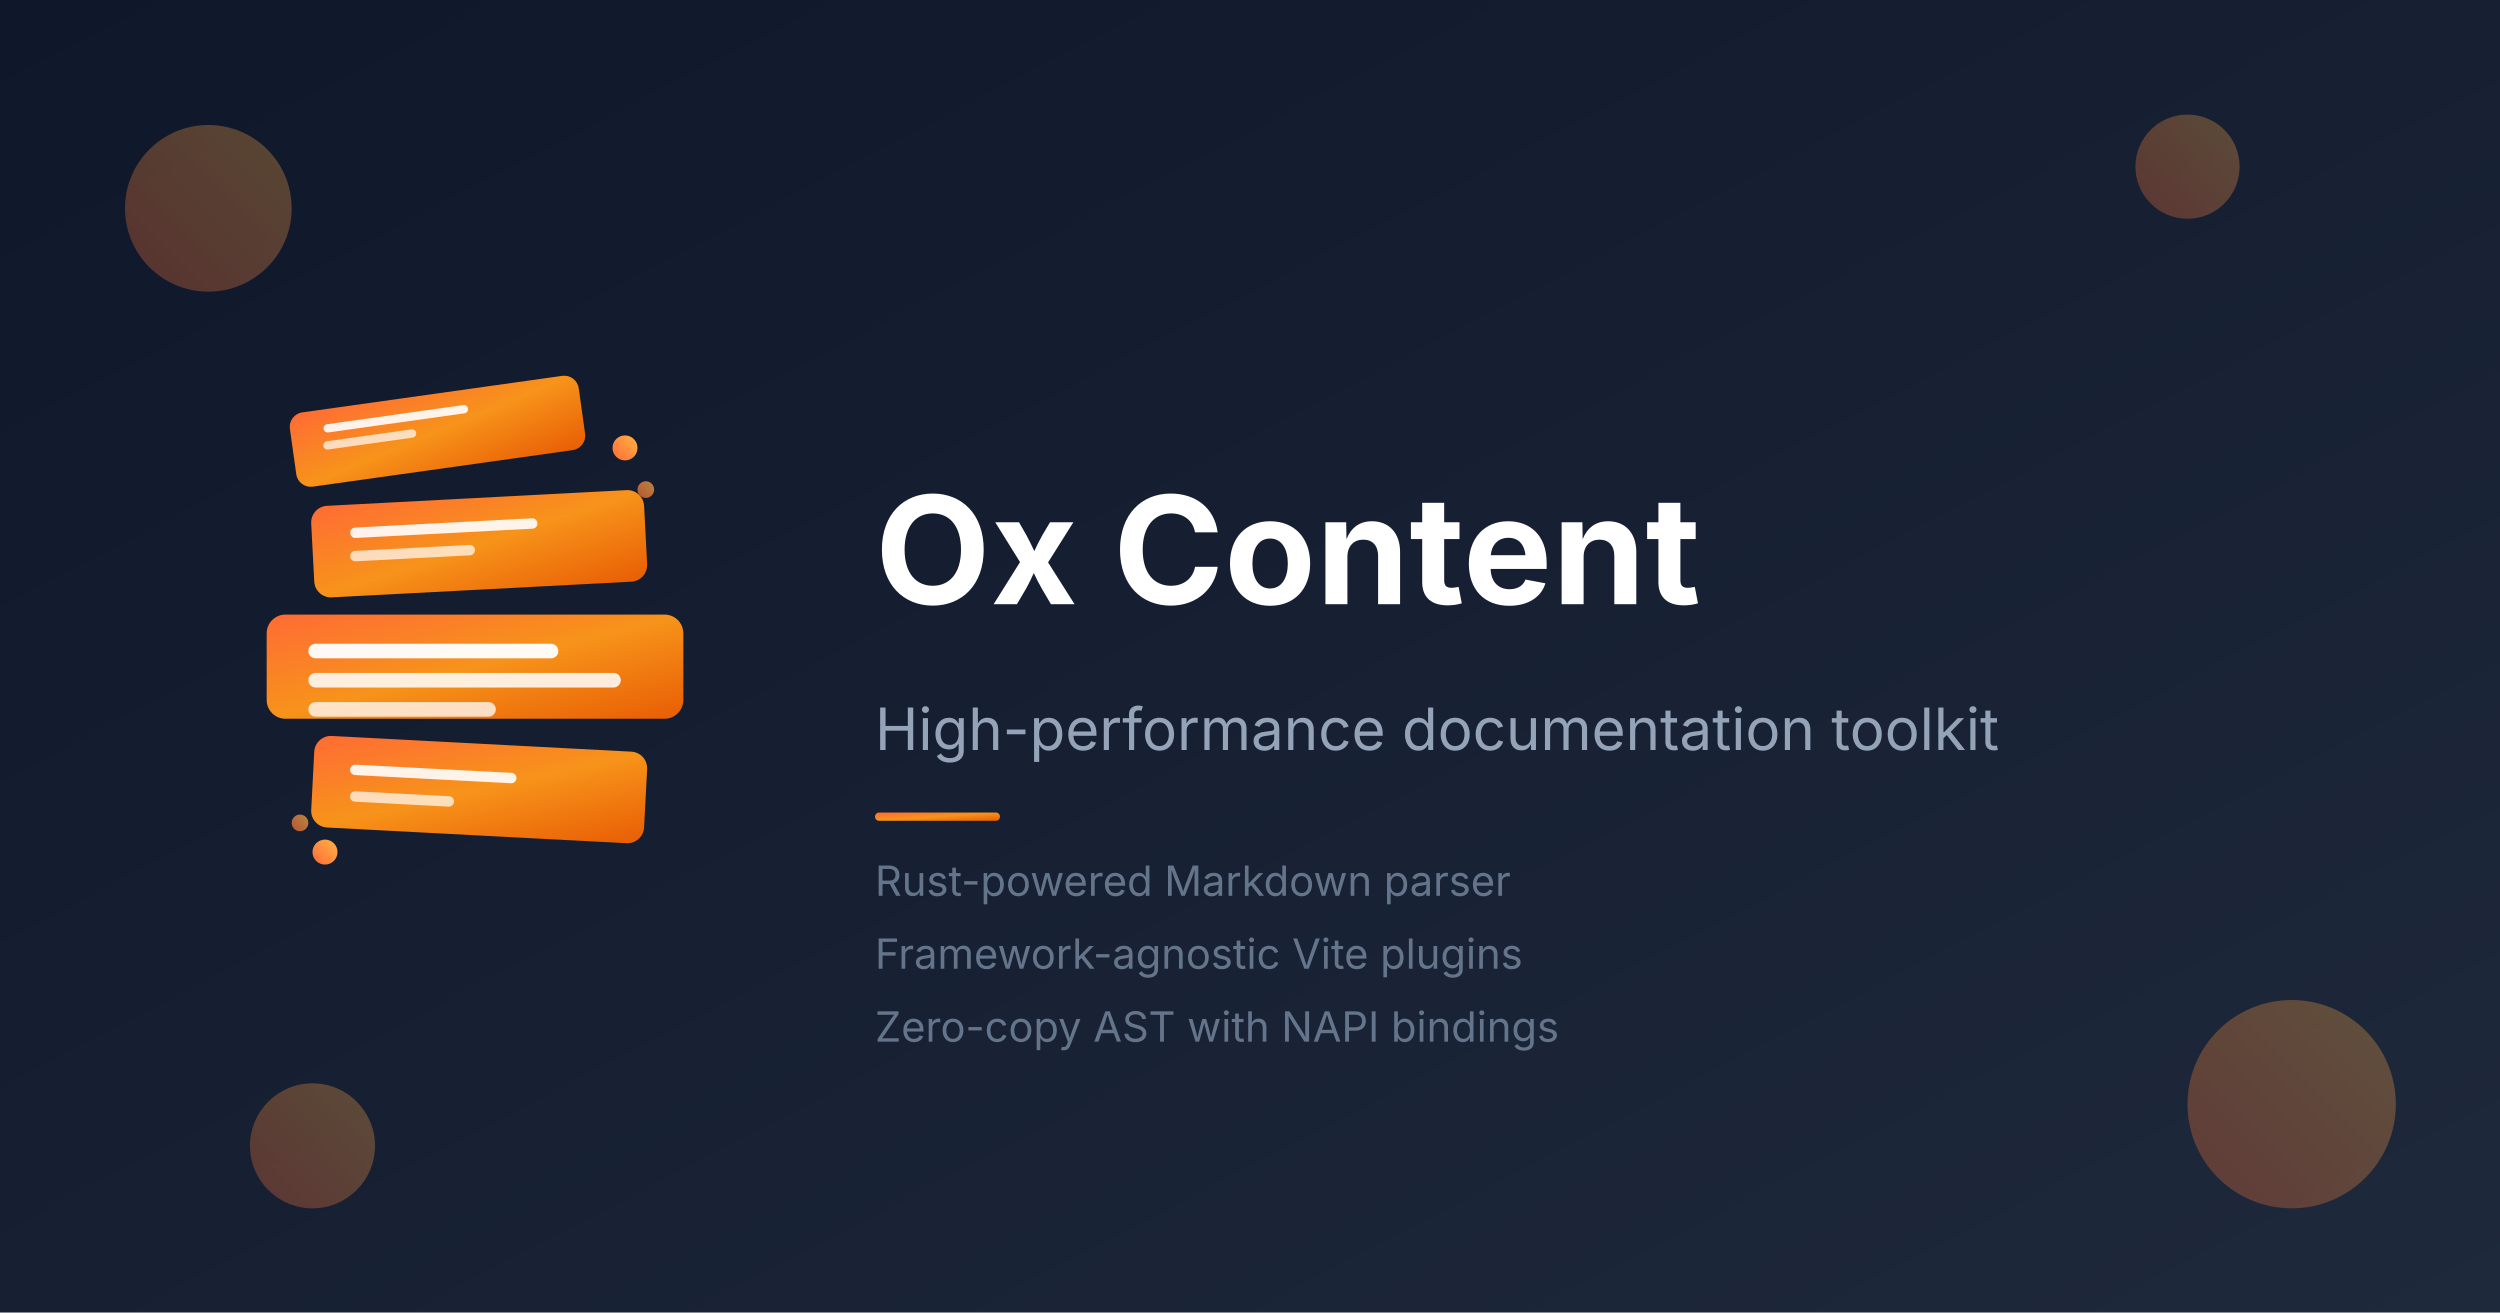
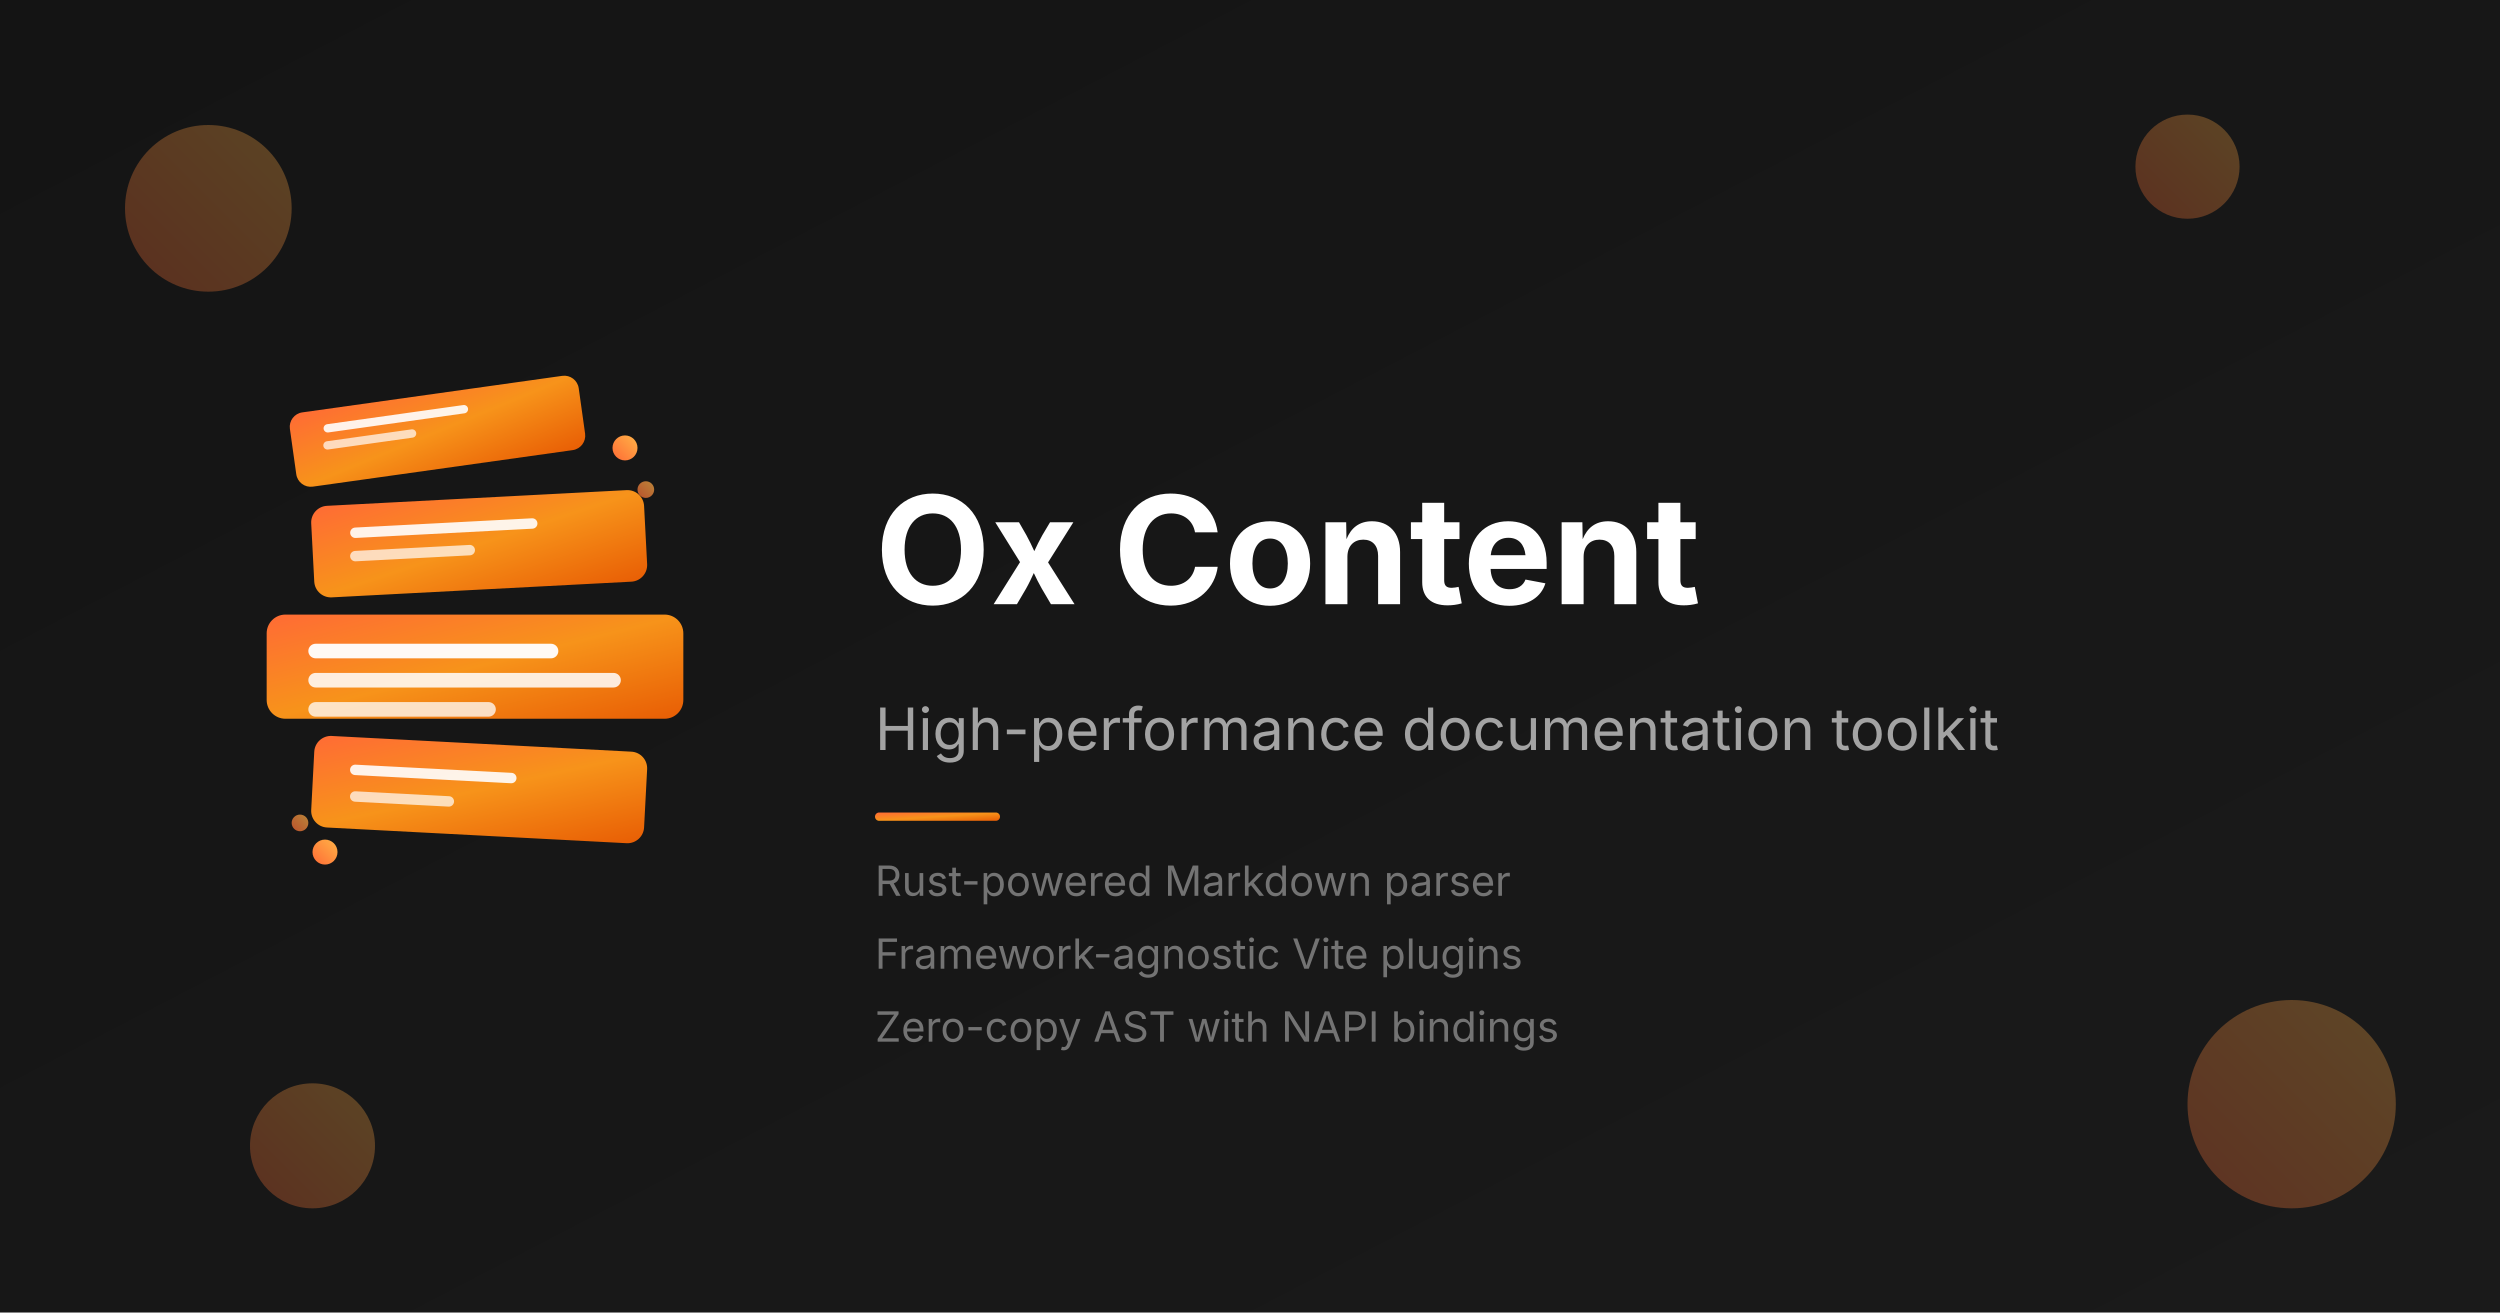
<svg xmlns="http://www.w3.org/2000/svg" viewBox="0 0 1200 630" width="1200" height="630">
  <defs>
    <linearGradient id="bgGrad" x1="0%" y1="0%" x2="100%" y2="100%">
-       <stop offset="0%" style="stop-color:#0f172a" />
-       <stop offset="100%" style="stop-color:#1e293b" />
+       <stop offset="0%" style="stop-color:#141414" />
+       <stop offset="100%" style="stop-color:#1a1a1a" />
    </linearGradient>
    <linearGradient id="oxGrad" x1="0%" y1="0%" x2="100%" y2="100%">
      <stop offset="0%" style="stop-color:#ff6b35" />
      <stop offset="50%" style="stop-color:#f7931a" />
      <stop offset="100%" style="stop-color:#e85d04" />
    </linearGradient>
    <linearGradient id="oxGrad2" x1="100%" y1="0%" x2="0%" y2="100%">
      <stop offset="0%" style="stop-color:#ffb347" />
      <stop offset="100%" style="stop-color:#ff6b35" />
    </linearGradient>
  </defs>
  <rect width="1200" height="630" fill="url(#bgGrad)" />
  <g fill="url(#oxGrad2)" opacity="0.3">
    <circle cx="100" cy="100" r="40" />
    <circle cx="1100" cy="530" r="50" />
    <circle cx="1050" cy="80" r="25" />
    <circle cx="150" cy="550" r="30" />
  </g>
  <g transform="translate(100, 165)">
    <rect x="40" y="24" width="140" height="36" rx="7" fill="url(#oxGrad)" transform="rotate(-8 110 42)" />
    <circle cx="200" cy="50" r="6" fill="url(#oxGrad2)" />
    <circle cx="210" cy="70" r="4" fill="url(#oxGrad2)" opacity="0.7" />
    <rect x="50" y="74" width="160" height="44" rx="8" fill="url(#oxGrad)" transform="rotate(-3 130 96)" />
    <rect x="28" y="130" width="200" height="50" rx="9" fill="url(#oxGrad)" />
    <rect x="50" y="192" width="160" height="44" rx="8" fill="url(#oxGrad)" transform="rotate(3 130 214)" />
    <circle cx="56" cy="244" r="6" fill="url(#oxGrad2)" />
    <circle cx="44" cy="230" r="4" fill="url(#oxGrad2)" opacity="0.7" />
    <g fill="#fff">
      <rect x="55" y="34" width="70" height="4" rx="2" transform="rotate(-8 90 36)" opacity="0.9" />
      <rect x="55" y="44" width="45" height="4" rx="2" transform="rotate(-8 77 46)" opacity="0.7" />
      <rect x="68" y="86" width="90" height="5" rx="2.5" transform="rotate(-3 113 88)" opacity="0.9" />
      <rect x="68" y="98" width="60" height="5" rx="2.5" transform="rotate(-3 98 100)" opacity="0.7" />
      <rect x="48" y="144" width="120" height="7" rx="3.5" opacity="0.95" />
      <rect x="48" y="158" width="150" height="7" rx="3.5" opacity="0.85" />
      <rect x="48" y="172" width="90" height="7" rx="3.5" opacity="0.75" />
      <rect x="68" y="204" width="80" height="5" rx="2.5" transform="rotate(3 108 206)" opacity="0.9" />
      <rect x="68" y="216" width="50" height="5" rx="2.5" transform="rotate(3 93 218)" opacity="0.7" />
    </g>
  </g>
  <text x="420" y="290" font-family="system-ui, -apple-system, sans-serif" font-size="72" font-weight="700" fill="#ffffff">
    Ox Content
  </text>
-   <text x="420" y="360" font-family="system-ui, -apple-system, sans-serif" font-size="28" fill="#94a3b8">
+   <text x="420" y="360" font-family="system-ui, -apple-system, sans-serif" font-size="28" fill="#a3a3a3">
    High-performance documentation toolkit
  </text>
-   <g font-family="system-ui, -apple-system, sans-serif" font-size="20" fill="#64748b">
+   <g font-family="system-ui, -apple-system, sans-serif" font-size="20" fill="#737373">
    <text x="420" y="430">Rust-powered Markdown parser</text>
    <text x="420" y="465">Framework-agnostic Vite plugins</text>
    <text x="420" y="500">Zero-copy AST with NAPI bindings</text>
  </g>
  <rect x="420" y="390" width="60" height="4" rx="2" fill="url(#oxGrad)" />
</svg>
